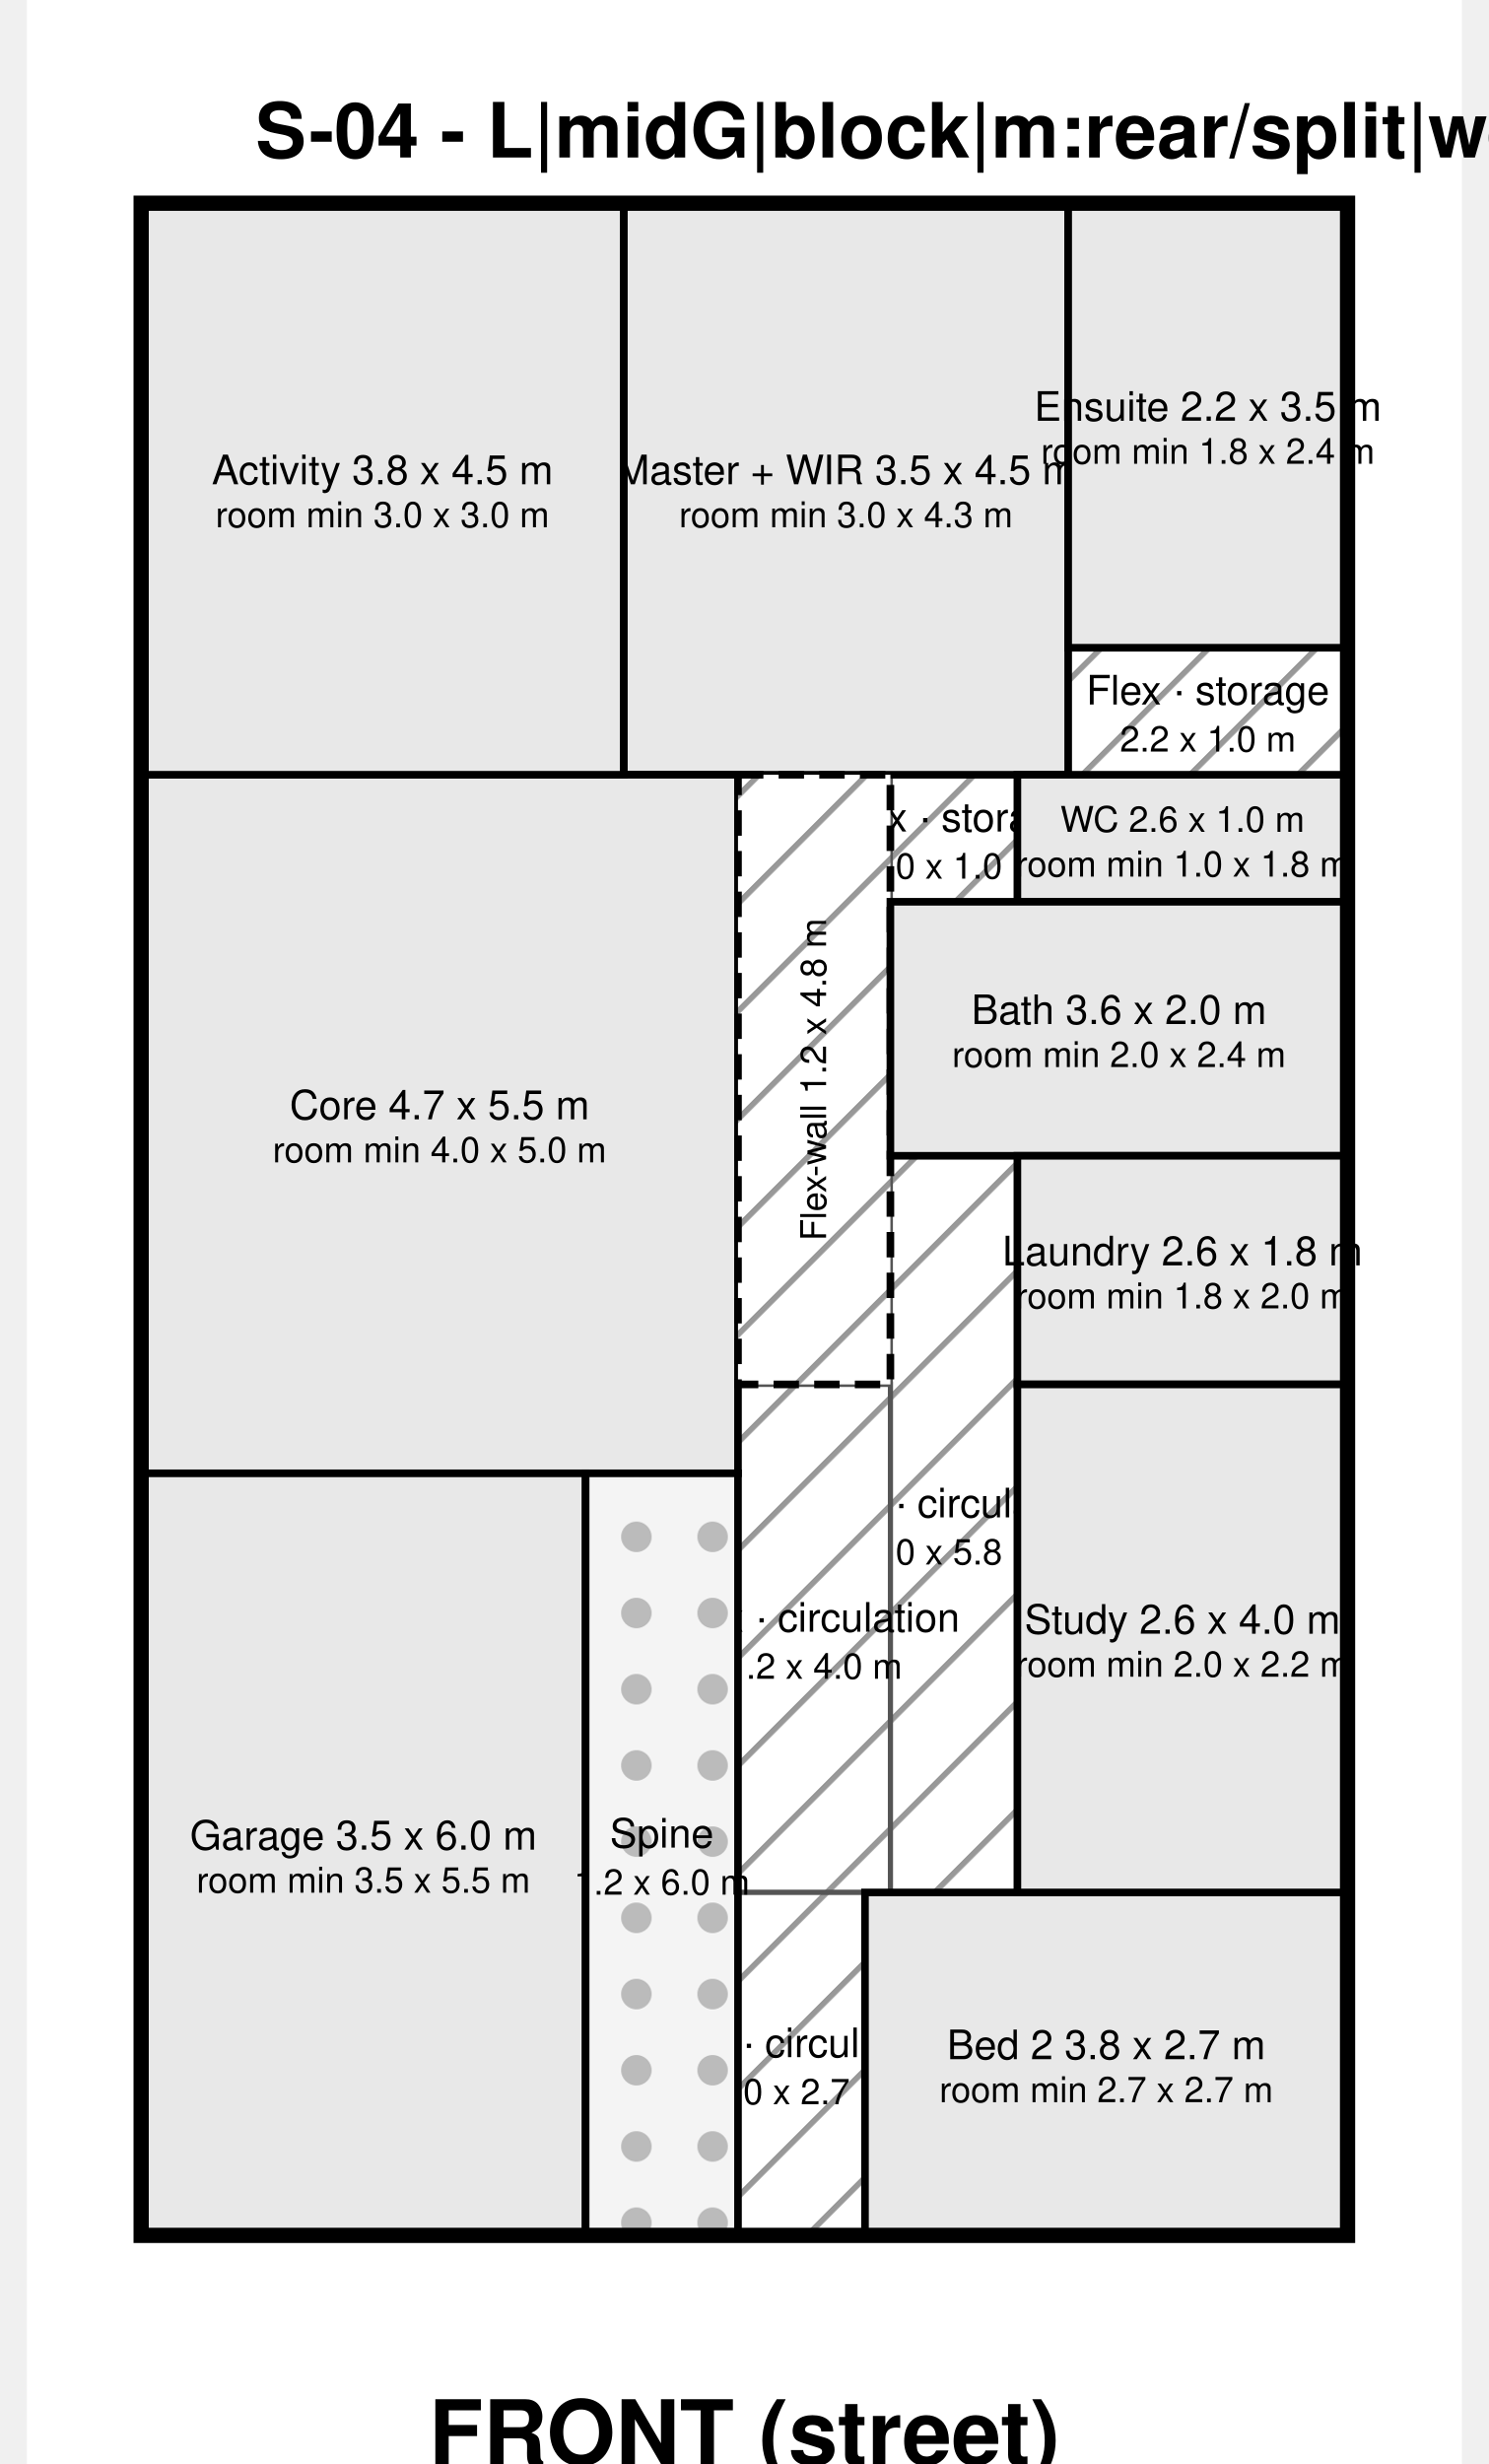
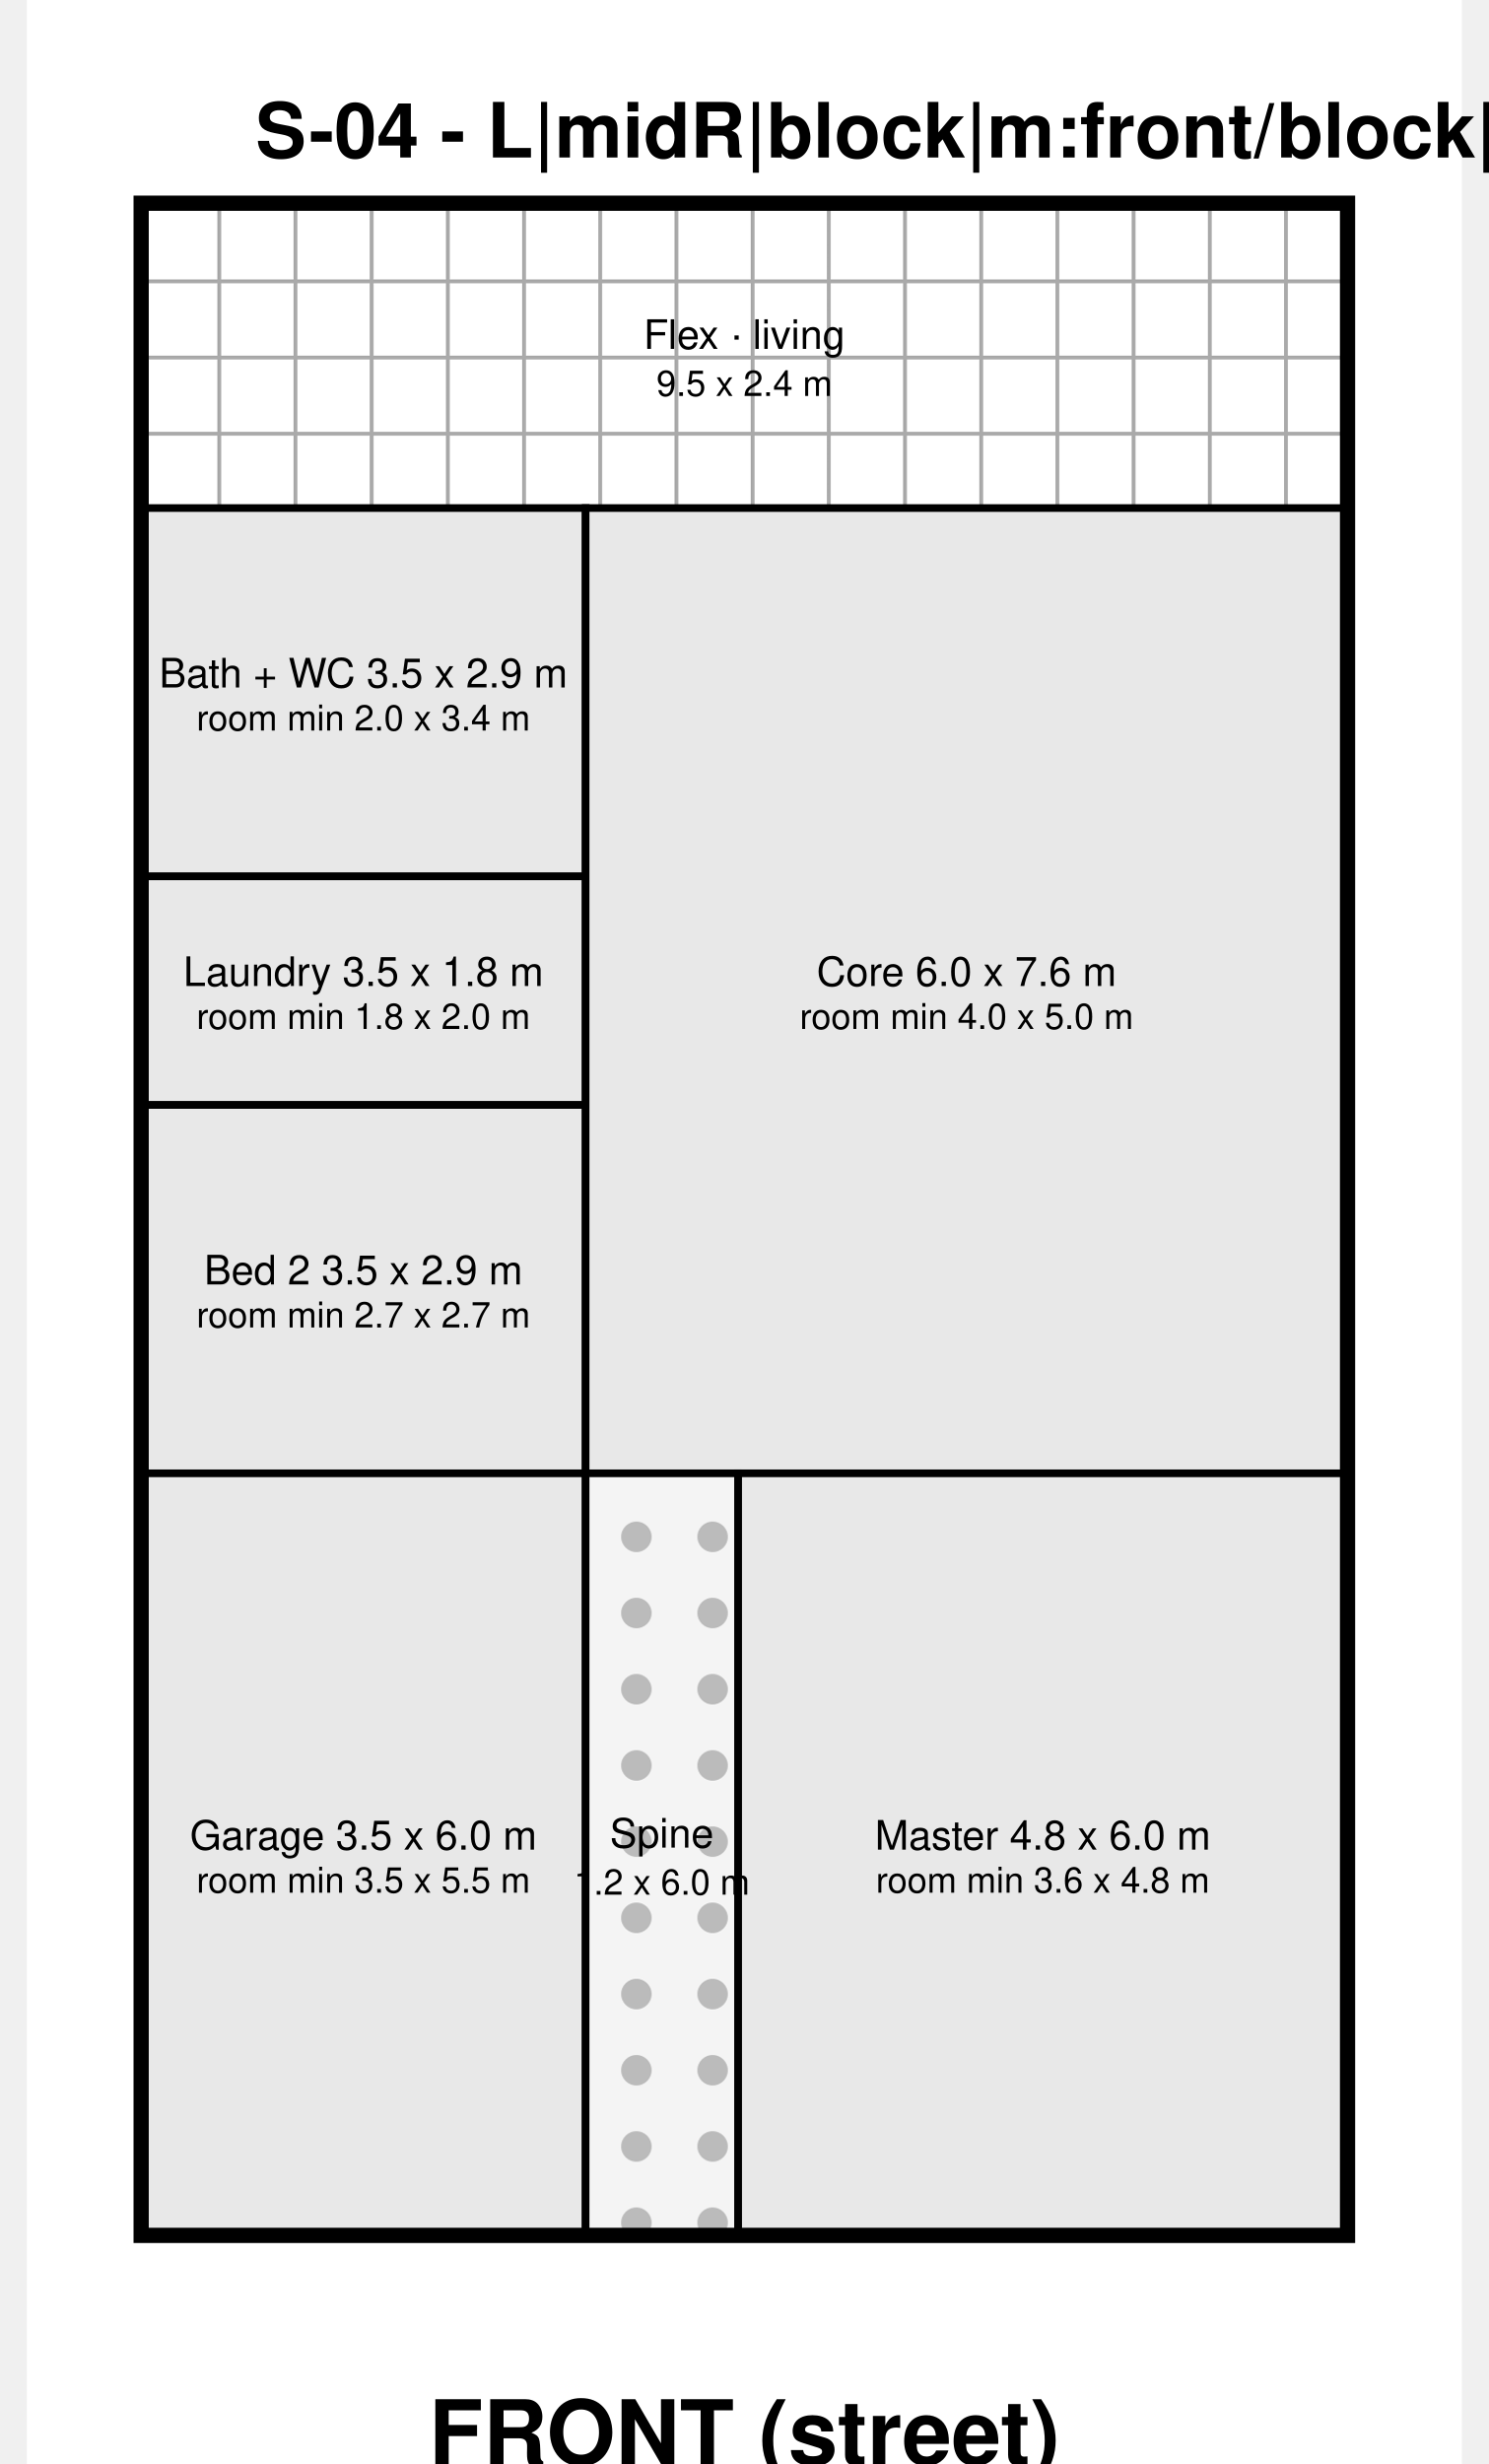
<svg xmlns="http://www.w3.org/2000/svg" width="565" height="935" viewBox="-900 -1600 11300 19400" font-family="Helvetica, Arial, sans-serif" fill="#000">
  <defs>
    <pattern id="hatch" width="600" height="600" patternUnits="userSpaceOnUse" patternTransform="rotate(45)">
      <rect width="600" height="600" fill="#ffffff" />
      <line x1="0" y1="0" x2="0" y2="600" stroke="#999" stroke-width="90" />
    </pattern>
    <pattern id="hatch2" width="500" height="500" patternUnits="userSpaceOnUse" patternTransform="rotate(-45)">
      <rect width="500" height="500" fill="#ffffff" />
      <line x1="0" y1="0" x2="0" y2="500" stroke="#666" stroke-width="70" />
    </pattern>
    <pattern id="hatch3" width="600" height="600" patternUnits="userSpaceOnUse">
      <rect width="600" height="600" fill="#ffffff" />
      <line x1="0" y1="0" x2="0" y2="600" stroke="#aaa" stroke-width="60" />
      <line x1="0" y1="0" x2="600" y2="0" stroke="#aaa" stroke-width="60" />
    </pattern>
    <pattern id="dots" width="600" height="600" patternUnits="userSpaceOnUse">
      <rect width="600" height="600" fill="#f4f4f4" />
      <circle cx="300" cy="300" r="120" fill="#bbb" />
    </pattern>
  </defs>
  <rect x="-900" y="-1600" width="11300" height="19400" fill="#ffffff" />
-   <text x="900" y="-360" font-size="600" font-weight="bold">S-04 - L|midG|block|m:rear/split|wet:split|rr:FM|fw|v1</text>
+   <text x="900" y="-360" font-size="600" font-weight="bold">S-04 - L|midR|block|m:front/block|wet:block|rr:F|nofw|v0</text>
  <g>
-     <rect x="7300" y="3500" width="2200" height="1000" fill="url(#hatch)" stroke="#555" stroke-width="40" />
-     <text x="8400" y="3840" font-size="320" text-anchor="middle" dominant-baseline="middle">Flex · storage</text>
-     <text x="8400" y="4224" font-size="280" text-anchor="middle" dominant-baseline="middle">2.2 x 1.0 m</text>
+     <rect x="0" y="0" width="9500" height="2400" fill="url(#hatch3)" stroke="#555" stroke-width="40" />
+     <text x="4750" y="1040" font-size="320" text-anchor="middle" dominant-baseline="middle">Flex · living</text>
+     <text x="4750" y="1424" font-size="280" text-anchor="middle" dominant-baseline="middle">9.5 x 2.4 m</text>
  </g>
  <g>
-     <rect x="5900" y="4500" width="1000" height="1000" fill="url(#hatch)" stroke="#555" stroke-width="40" />
-     <text x="6400" y="4840" font-size="320" text-anchor="middle" dominant-baseline="middle">Flex · storage</text>
-     <text x="6400" y="5224" font-size="280" text-anchor="middle" dominant-baseline="middle">1.0 x 1.0 m</text>
+     <rect x="0" y="2400" width="3500" height="2900" fill="#e8e8e8" stroke="#000" stroke-width="60" />
+     <text x="1750" y="3706" font-size="320" text-anchor="middle" dominant-baseline="middle">Bath + WC 3.5 x 2.9 m</text>
+     <text x="1750" y="4058" font-size="280" text-anchor="middle" dominant-baseline="middle">room min 2.0 x 3.4 m</text>
  </g>
  <g>
-     <rect x="5900" y="7500" width="1000" height="5800" fill="url(#hatch)" stroke="#555" stroke-width="40" />
-     <text x="6400" y="10240" font-size="320" text-anchor="middle" dominant-baseline="middle">Flex · circulation</text>
-     <text x="6400" y="10624" font-size="280" text-anchor="middle" dominant-baseline="middle">1.0 x 5.8 m</text>
+     <rect x="0" y="5300" width="3500" height="1800" fill="#e8e8e8" stroke="#000" stroke-width="60" />
+     <text x="1750" y="6056" font-size="320" text-anchor="middle" dominant-baseline="middle">Laundry 3.5 x 1.8 m</text>
+     <text x="1750" y="6408" font-size="280" text-anchor="middle" dominant-baseline="middle">room min 1.8 x 2.0 m</text>
  </g>
  <g>
-     <rect x="4700" y="9300" width="1200" height="4000" fill="url(#hatch)" stroke="#555" stroke-width="40" />
-     <text x="5300" y="11140" font-size="320" text-anchor="middle" dominant-baseline="middle">Flex · circulation</text>
-     <text x="5300" y="11524" font-size="280" text-anchor="middle" dominant-baseline="middle">1.2 x 4.0 m</text>
-   </g>
-   <g>
-     <rect x="4700" y="13300" width="1000" height="2700" fill="url(#hatch)" stroke="#555" stroke-width="40" />
-     <text x="5200" y="14490" font-size="320" text-anchor="middle" dominant-baseline="middle">Flex · circulation</text>
-     <text x="5200" y="14874" font-size="280" text-anchor="middle" dominant-baseline="middle">1.0 x 2.7 m</text>
-   </g>
-   <g>
-     <rect x="3800" y="0" width="3500" height="4500" fill="#e8e8e8" stroke="#000" stroke-width="60" />
-     <text x="5550" y="2106" font-size="320" text-anchor="middle" dominant-baseline="middle">Master + WIR 3.5 x 4.5 m</text>
-     <text x="5550" y="2458" font-size="280" text-anchor="middle" dominant-baseline="middle">room min 3.0 x 4.3 m</text>
-   </g>
-   <g>
-     <rect x="7300" y="0" width="2200" height="3500" fill="#e8e8e8" stroke="#000" stroke-width="60" />
-     <text x="8400" y="1606" font-size="320" text-anchor="middle" dominant-baseline="middle">Ensuite 2.2 x 3.5 m</text>
-     <text x="8400" y="1958" font-size="280" text-anchor="middle" dominant-baseline="middle">room min 1.8 x 2.4 m</text>
-   </g>
-   <g>
-     <rect x="0" y="4500" width="4700" height="5500" fill="#e8e8e8" stroke="#000" stroke-width="60" />
-     <text x="2350" y="7106" font-size="320" text-anchor="middle" dominant-baseline="middle">Core 4.7 x 5.5 m</text>
-     <text x="2350" y="7458" font-size="280" text-anchor="middle" dominant-baseline="middle">room min 4.0 x 5.0 m</text>
+     <rect x="0" y="7100" width="3500" height="2900" fill="#e8e8e8" stroke="#000" stroke-width="60" />
+     <text x="1750" y="8406" font-size="320" text-anchor="middle" dominant-baseline="middle">Bed 2 3.5 x 2.9 m</text>
+     <text x="1750" y="8758" font-size="280" text-anchor="middle" dominant-baseline="middle">room min 2.7 x 2.7 m</text>
  </g>
  <g>
    <rect x="0" y="10000" width="3500" height="6000" fill="#e8e8e8" stroke="#000" stroke-width="60" />
    <text x="1750" y="12856" font-size="320" text-anchor="middle" dominant-baseline="middle">Garage 3.5 x 6.0 m</text>
    <text x="1750" y="13208" font-size="280" text-anchor="middle" dominant-baseline="middle">room min 3.5 x 5.5 m</text>
  </g>
  <g>
-     <rect x="4700" y="4500" width="1200" height="4800" fill="url(#hatch)" stroke="#000" stroke-width="60" stroke-dasharray="200 120" />
-     <text transform="translate(5300 6900) rotate(-90)" font-size="280" text-anchor="middle" dominant-baseline="middle">Flex-wall 1.2 x 4.8 m</text>
+     <rect x="3500" y="2400" width="6000" height="7600" fill="#e8e8e8" stroke="#000" stroke-width="60" />
+     <text x="6500" y="6056" font-size="320" text-anchor="middle" dominant-baseline="middle">Core 6.0 x 7.6 m</text>
+     <text x="6500" y="6408" font-size="280" text-anchor="middle" dominant-baseline="middle">room min 4.0 x 5.0 m</text>
  </g>
  <g>
-     <rect x="6900" y="4500" width="2600" height="1000" fill="#e8e8e8" stroke="#000" stroke-width="60" />
-     <text x="8200" y="4856" font-size="280" text-anchor="middle" dominant-baseline="middle">WC 2.6 x 1.0 m</text>
-     <text x="8200" y="5208" font-size="280" text-anchor="middle" dominant-baseline="middle">room min 1.0 x 1.8 m</text>
-   </g>
-   <g>
-     <rect x="5900" y="5500" width="3600" height="2000" fill="#e8e8e8" stroke="#000" stroke-width="60" />
-     <text x="7700" y="6356" font-size="320" text-anchor="middle" dominant-baseline="middle">Bath 3.6 x 2.0 m</text>
-     <text x="7700" y="6708" font-size="280" text-anchor="middle" dominant-baseline="middle">room min 2.0 x 2.4 m</text>
-   </g>
-   <g>
-     <rect x="6900" y="7500" width="2600" height="1800" fill="#e8e8e8" stroke="#000" stroke-width="60" />
-     <text x="8200" y="8256" font-size="320" text-anchor="middle" dominant-baseline="middle">Laundry 2.6 x 1.8 m</text>
-     <text x="8200" y="8608" font-size="280" text-anchor="middle" dominant-baseline="middle">room min 1.8 x 2.0 m</text>
-   </g>
-   <g>
-     <rect x="5700" y="13300" width="3800" height="2700" fill="#e8e8e8" stroke="#000" stroke-width="60" />
-     <text x="7600" y="14506" font-size="320" text-anchor="middle" dominant-baseline="middle">Bed 2 3.8 x 2.7 m</text>
-     <text x="7600" y="14858" font-size="280" text-anchor="middle" dominant-baseline="middle">room min 2.7 x 2.7 m</text>
-   </g>
-   <g>
-     <rect x="0" y="0" width="3800" height="4500" fill="#e8e8e8" stroke="#000" stroke-width="60" />
-     <text x="1900" y="2106" font-size="320" text-anchor="middle" dominant-baseline="middle">Activity 3.8 x 4.5 m</text>
-     <text x="1900" y="2458" font-size="280" text-anchor="middle" dominant-baseline="middle">room min 3.0 x 3.0 m</text>
-   </g>
-   <g>
-     <rect x="6900" y="9300" width="2600" height="4000" fill="#e8e8e8" stroke="#000" stroke-width="60" />
-     <text x="8200" y="11156" font-size="320" text-anchor="middle" dominant-baseline="middle">Study 2.6 x 4.0 m</text>
-     <text x="8200" y="11508" font-size="280" text-anchor="middle" dominant-baseline="middle">room min 2.0 x 2.2 m</text>
+     <rect x="4700" y="10000" width="4800" height="6000" fill="#e8e8e8" stroke="#000" stroke-width="60" />
+     <text x="7100" y="12856" font-size="320" text-anchor="middle" dominant-baseline="middle">Master 4.8 x 6.0 m</text>
+     <text x="7100" y="13208" font-size="280" text-anchor="middle" dominant-baseline="middle">room min 3.6 x 4.8 m</text>
  </g>
  <g>
    <rect x="3500" y="10000" width="1200" height="6000" fill="url(#dots)" stroke="#000" stroke-width="60" />
    <text x="4100" y="12840" font-size="320" text-anchor="middle" dominant-baseline="middle">Spine</text>
    <text x="4100" y="13224" font-size="280" text-anchor="middle" dominant-baseline="middle">1.2 x 6.0 m</text>
  </g>
  <rect x="0" y="0" width="9500" height="16000" fill="none" stroke="#000" stroke-width="120" />
  <text x="4750" y="17800" font-size="700" text-anchor="middle" font-weight="bold">FRONT (street)</text>
</svg>
